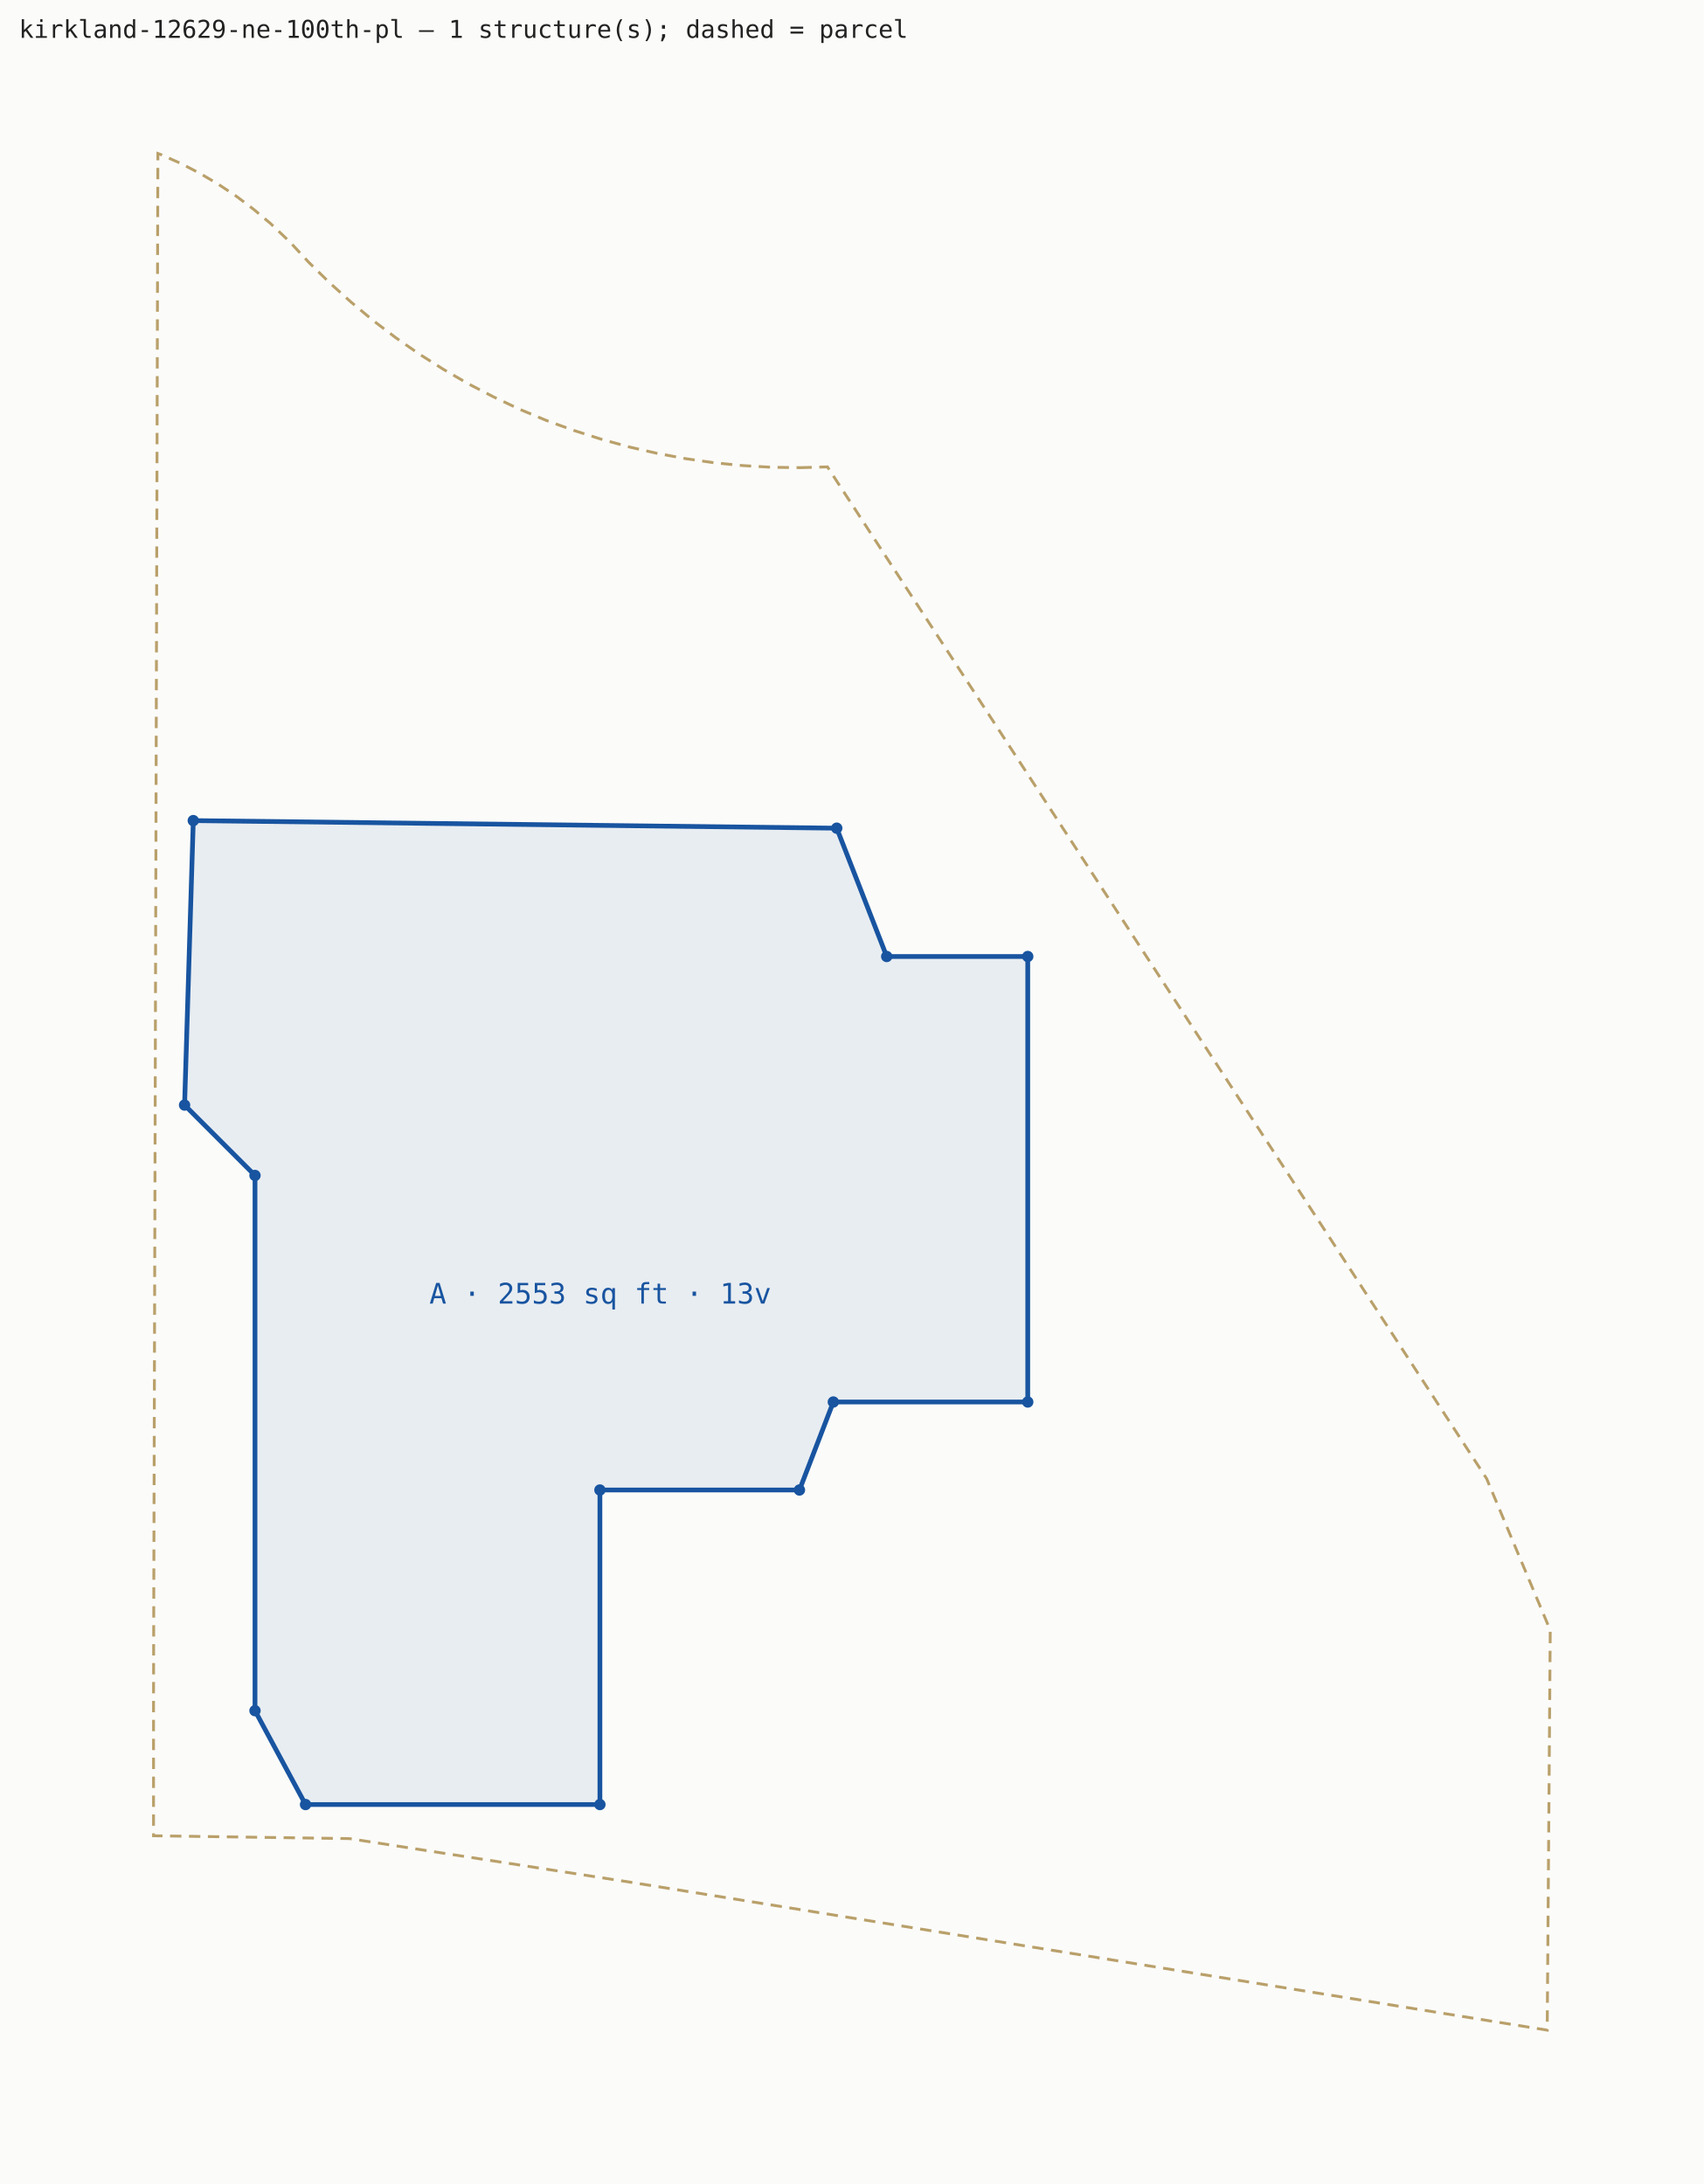
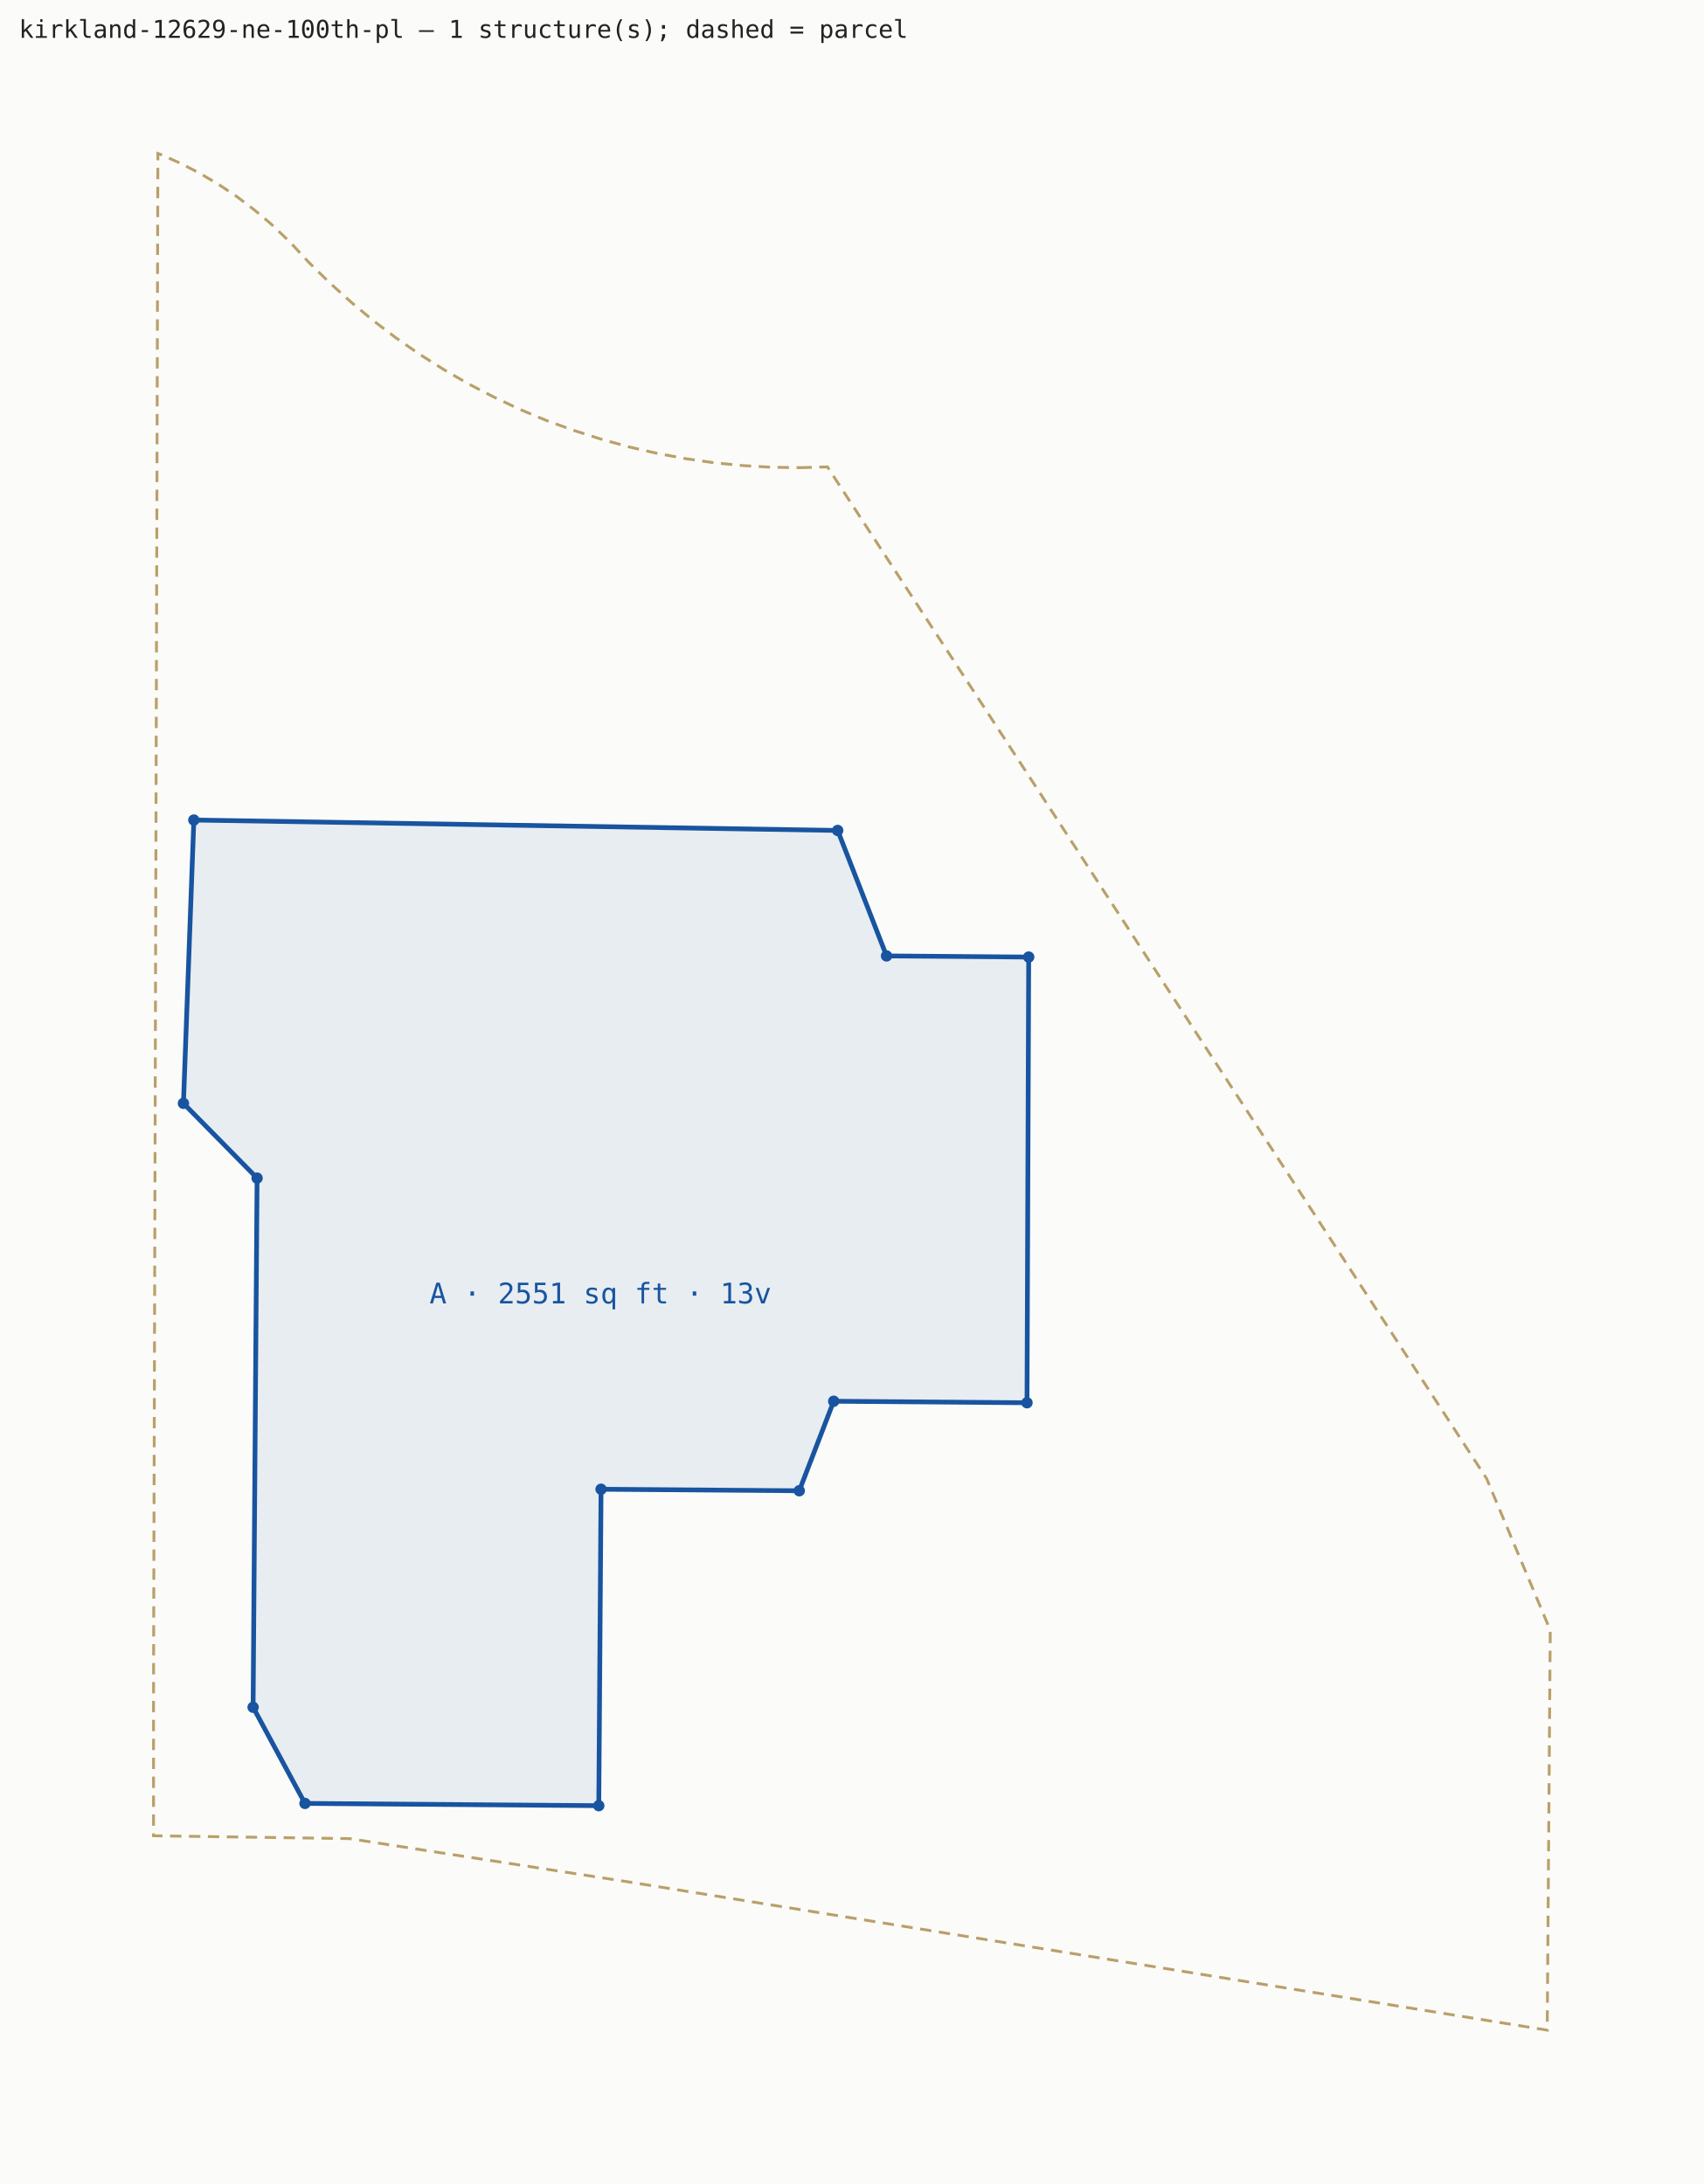
<svg xmlns="http://www.w3.org/2000/svg" width="900" height="1154" viewBox="0 0 900 1154">
  <rect width="900" height="1154" fill="#fbfbf9" />
  <path d="M422.8,247.1 L437.1,246.7 L785.3,781.3 L818.9,861.4 L817.3,1072.7 L333.4,994.6 L232.9,979.0 L184.6,971.5 L81.1,970.0 L81.1,897.1 L81.2,854.6 L83.4,81.1 L84.8,81.6 L95.4,86.3 L105.6,91.6 L115.4,97.4 L125.0,103.8 L134.1,110.7 L142.9,118.1 L151.2,126.0 L152.9,127.6 L163.2,138.7 L174.1,149.4 L185.3,159.5 L196.9,169.2 L209.0,178.4 L221.5,187.1 L234.3,195.2 L247.4,202.8 L260.9,209.8 L274.6,216.3 L288.7,222.2 L303.0,227.4 L317.4,232.0 L332.1,236.1 L346.9,239.5 L361.9,242.3 L377.1,244.5 L392.3,246.0 L407.5,246.9 Z" fill="none" stroke="#b9a06a" stroke-width="1.5" stroke-dasharray="6 4" />
-   <path d="M102.1,433.6 L97.5,583.9 L134.7,621.1 L134.7,903.9 L161.4,953.5 L316.9,953.5 L316.9,787.3 L422.3,787.3 L440.2,740.8 L542.9,740.8 L542.9,505.4 L468.4,505.4 L442.0,437.6 Z" fill="#1854a014" stroke="#1854a0" stroke-width="2.5" />
-   <circle cx="102.1" cy="433.6" r="3" fill="#1854a0" />
-   <circle cx="97.5" cy="583.9" r="3" fill="#1854a0" />
-   <circle cx="134.7" cy="621.1" r="3" fill="#1854a0" />
-   <circle cx="134.7" cy="903.9" r="3" fill="#1854a0" />
-   <circle cx="161.4" cy="953.5" r="3" fill="#1854a0" />
-   <circle cx="316.9" cy="953.5" r="3" fill="#1854a0" />
-   <circle cx="316.9" cy="787.3" r="3" fill="#1854a0" />
-   <circle cx="422.3" cy="787.3" r="3" fill="#1854a0" />
-   <circle cx="440.2" cy="740.8" r="3" fill="#1854a0" />
-   <circle cx="542.9" cy="740.8" r="3" fill="#1854a0" />
-   <circle cx="542.9" cy="505.4" r="3" fill="#1854a0" />
-   <circle cx="468.4" cy="505.4" r="3" fill="#1854a0" />
-   <circle cx="442.0" cy="437.6" r="3" fill="#1854a0" />
-   <text x="317.1" y="688.8" font-family="monospace" font-size="15" fill="#1854a0" text-anchor="middle">A · 2553 sq ft · 13v</text>
+   <path d="M102.4,433.3 L96.9,583.0 L135.8,622.5 L133.7,902.1 L161.1,952.9 L316.3,954.1 L317.5,786.9 L422.2,787.7 L440.4,740.4 L542.5,741.2 L543.4,505.7 L468.3,505.1 L442.5,438.8 Z" fill="#1854a014" stroke="#1854a0" stroke-width="2.5" />
+   <circle cx="102.4" cy="433.3" r="3" fill="#1854a0" />
+   <circle cx="96.9" cy="583.0" r="3" fill="#1854a0" />
+   <circle cx="135.8" cy="622.5" r="3" fill="#1854a0" />
+   <circle cx="133.7" cy="902.1" r="3" fill="#1854a0" />
+   <circle cx="161.1" cy="952.9" r="3" fill="#1854a0" />
+   <circle cx="316.3" cy="954.1" r="3" fill="#1854a0" />
+   <circle cx="317.5" cy="786.9" r="3" fill="#1854a0" />
+   <circle cx="422.2" cy="787.7" r="3" fill="#1854a0" />
+   <circle cx="440.4" cy="740.4" r="3" fill="#1854a0" />
+   <circle cx="542.5" cy="741.2" r="3" fill="#1854a0" />
+   <circle cx="543.4" cy="505.7" r="3" fill="#1854a0" />
+   <circle cx="468.3" cy="505.1" r="3" fill="#1854a0" />
+   <circle cx="442.5" cy="438.8" r="3" fill="#1854a0" />
+   <text x="317.2" y="688.7" font-family="monospace" font-size="15" fill="#1854a0" text-anchor="middle">A · 2551 sq ft · 13v</text>
  <text x="10" y="20" font-family="monospace" font-size="13" fill="#222">kirkland-12629-ne-100th-pl — 1 structure(s); dashed = parcel</text>
</svg>
